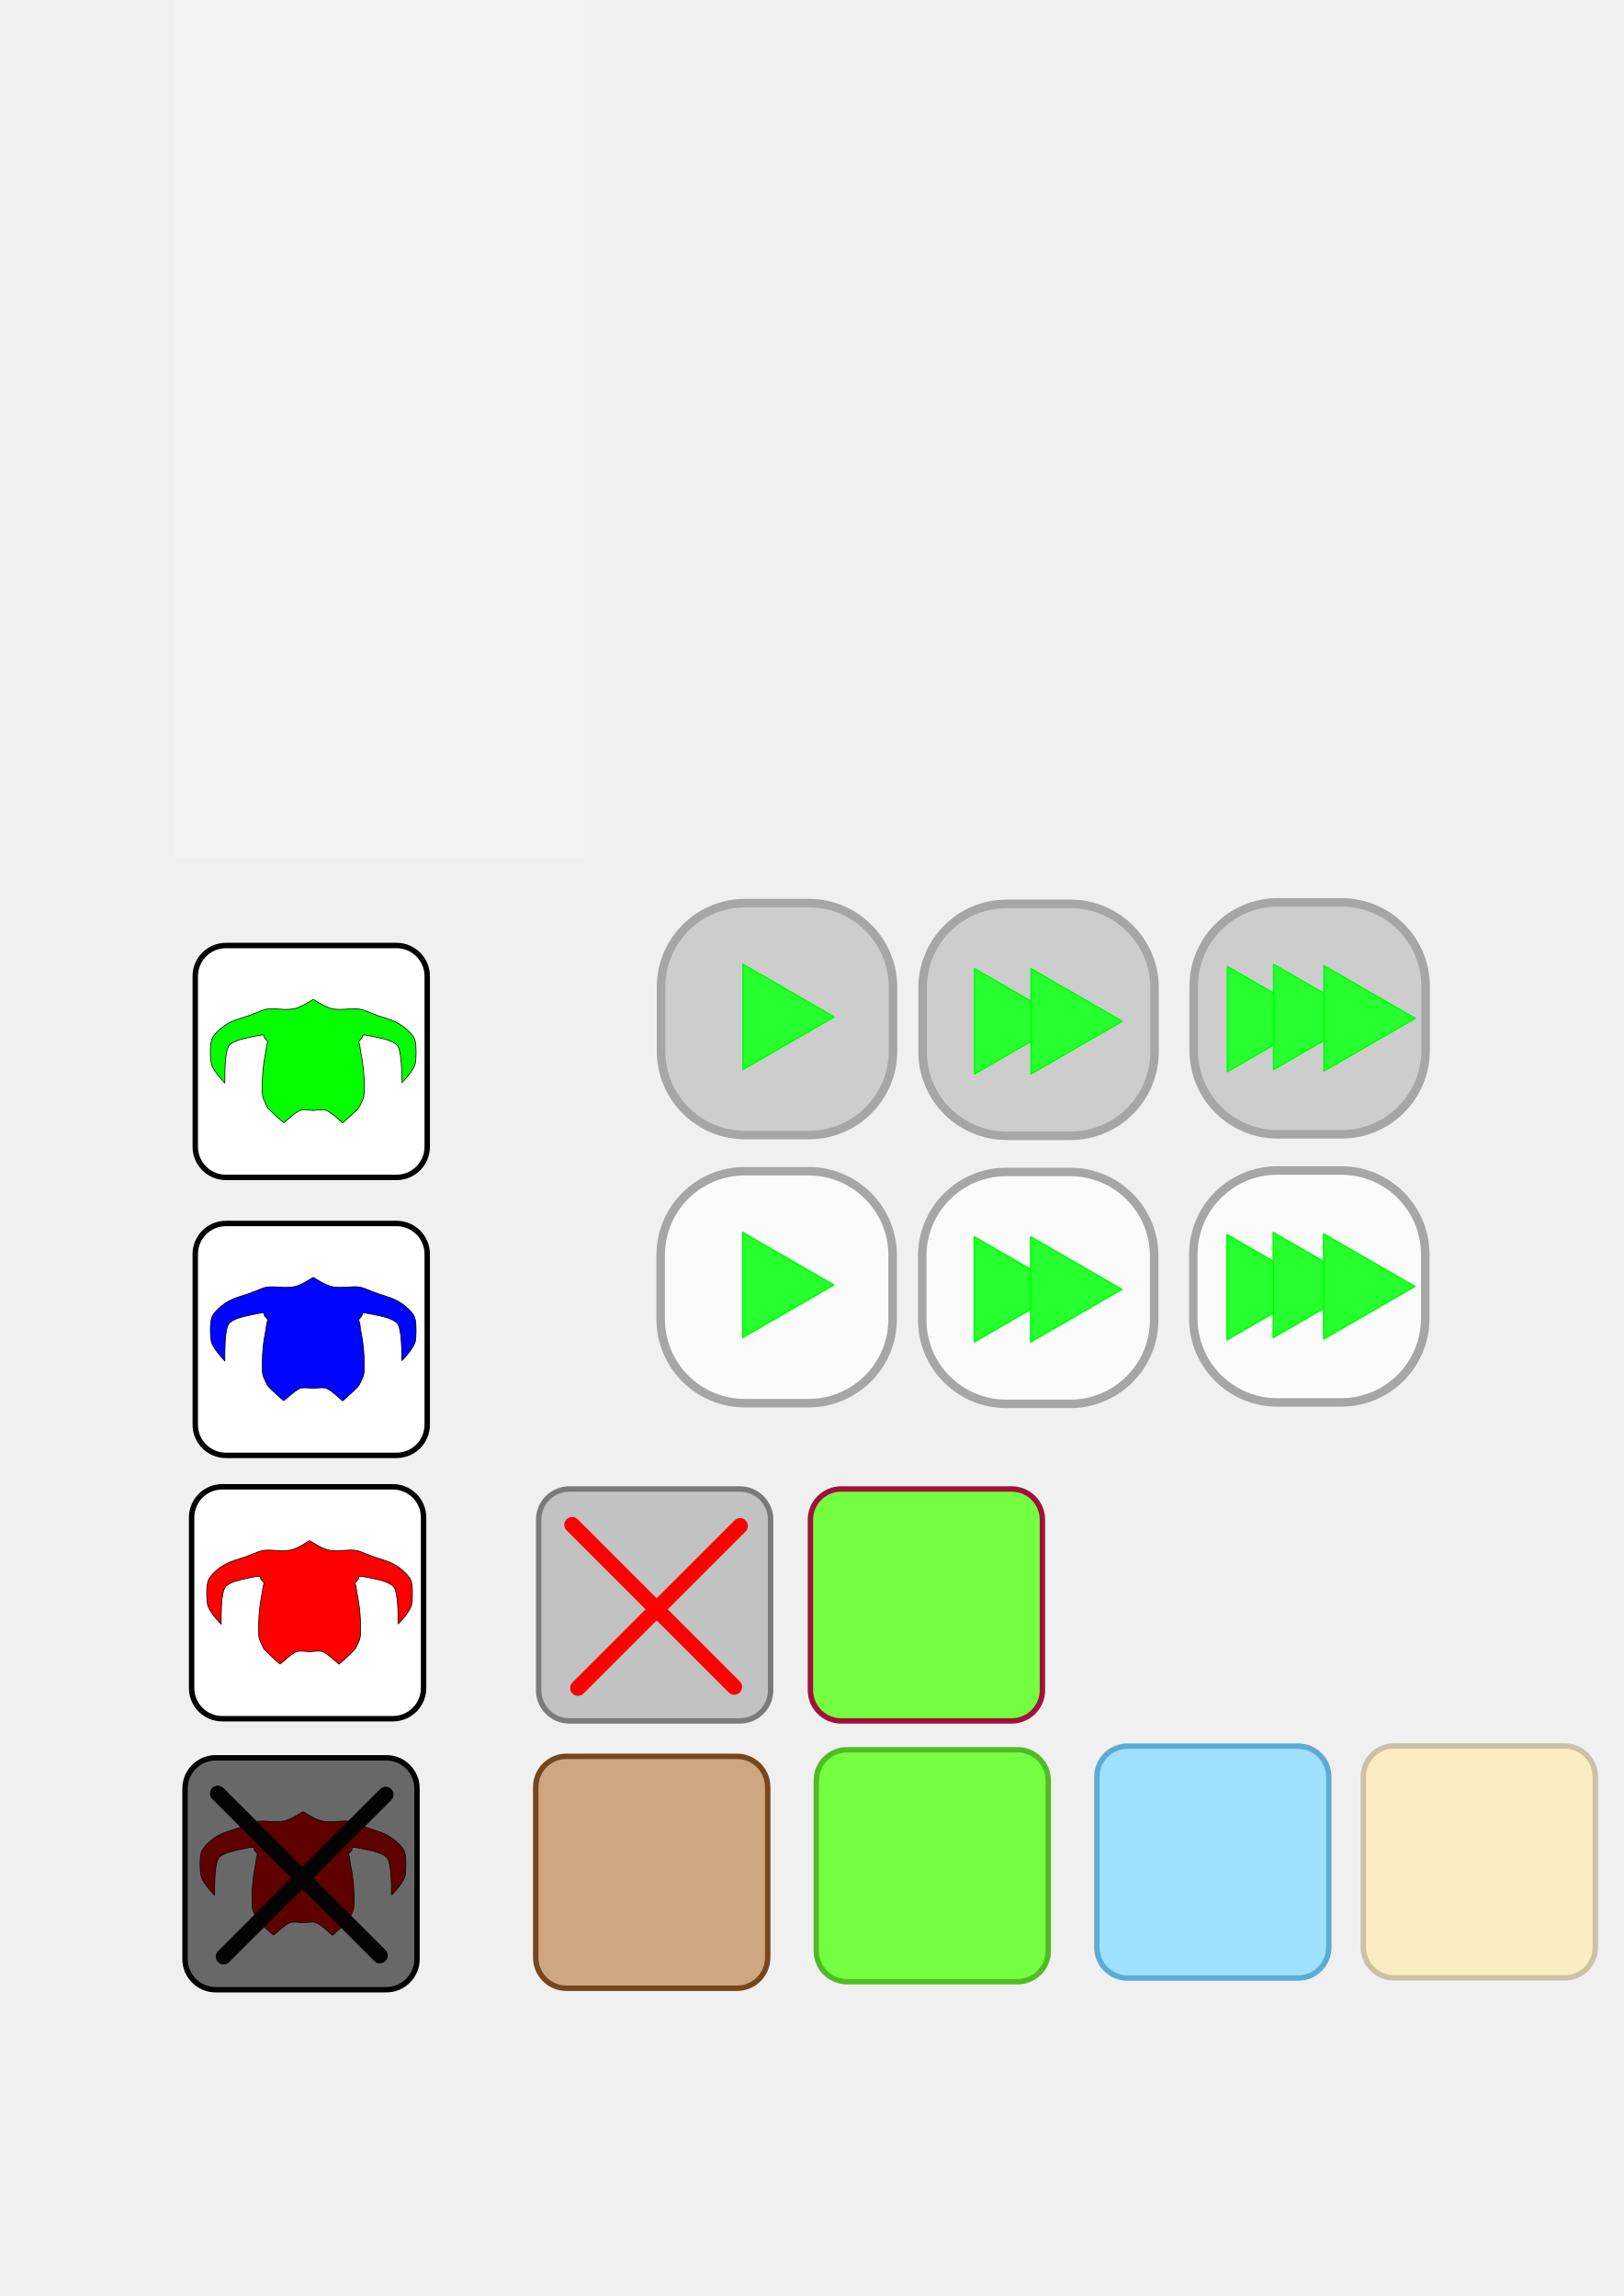
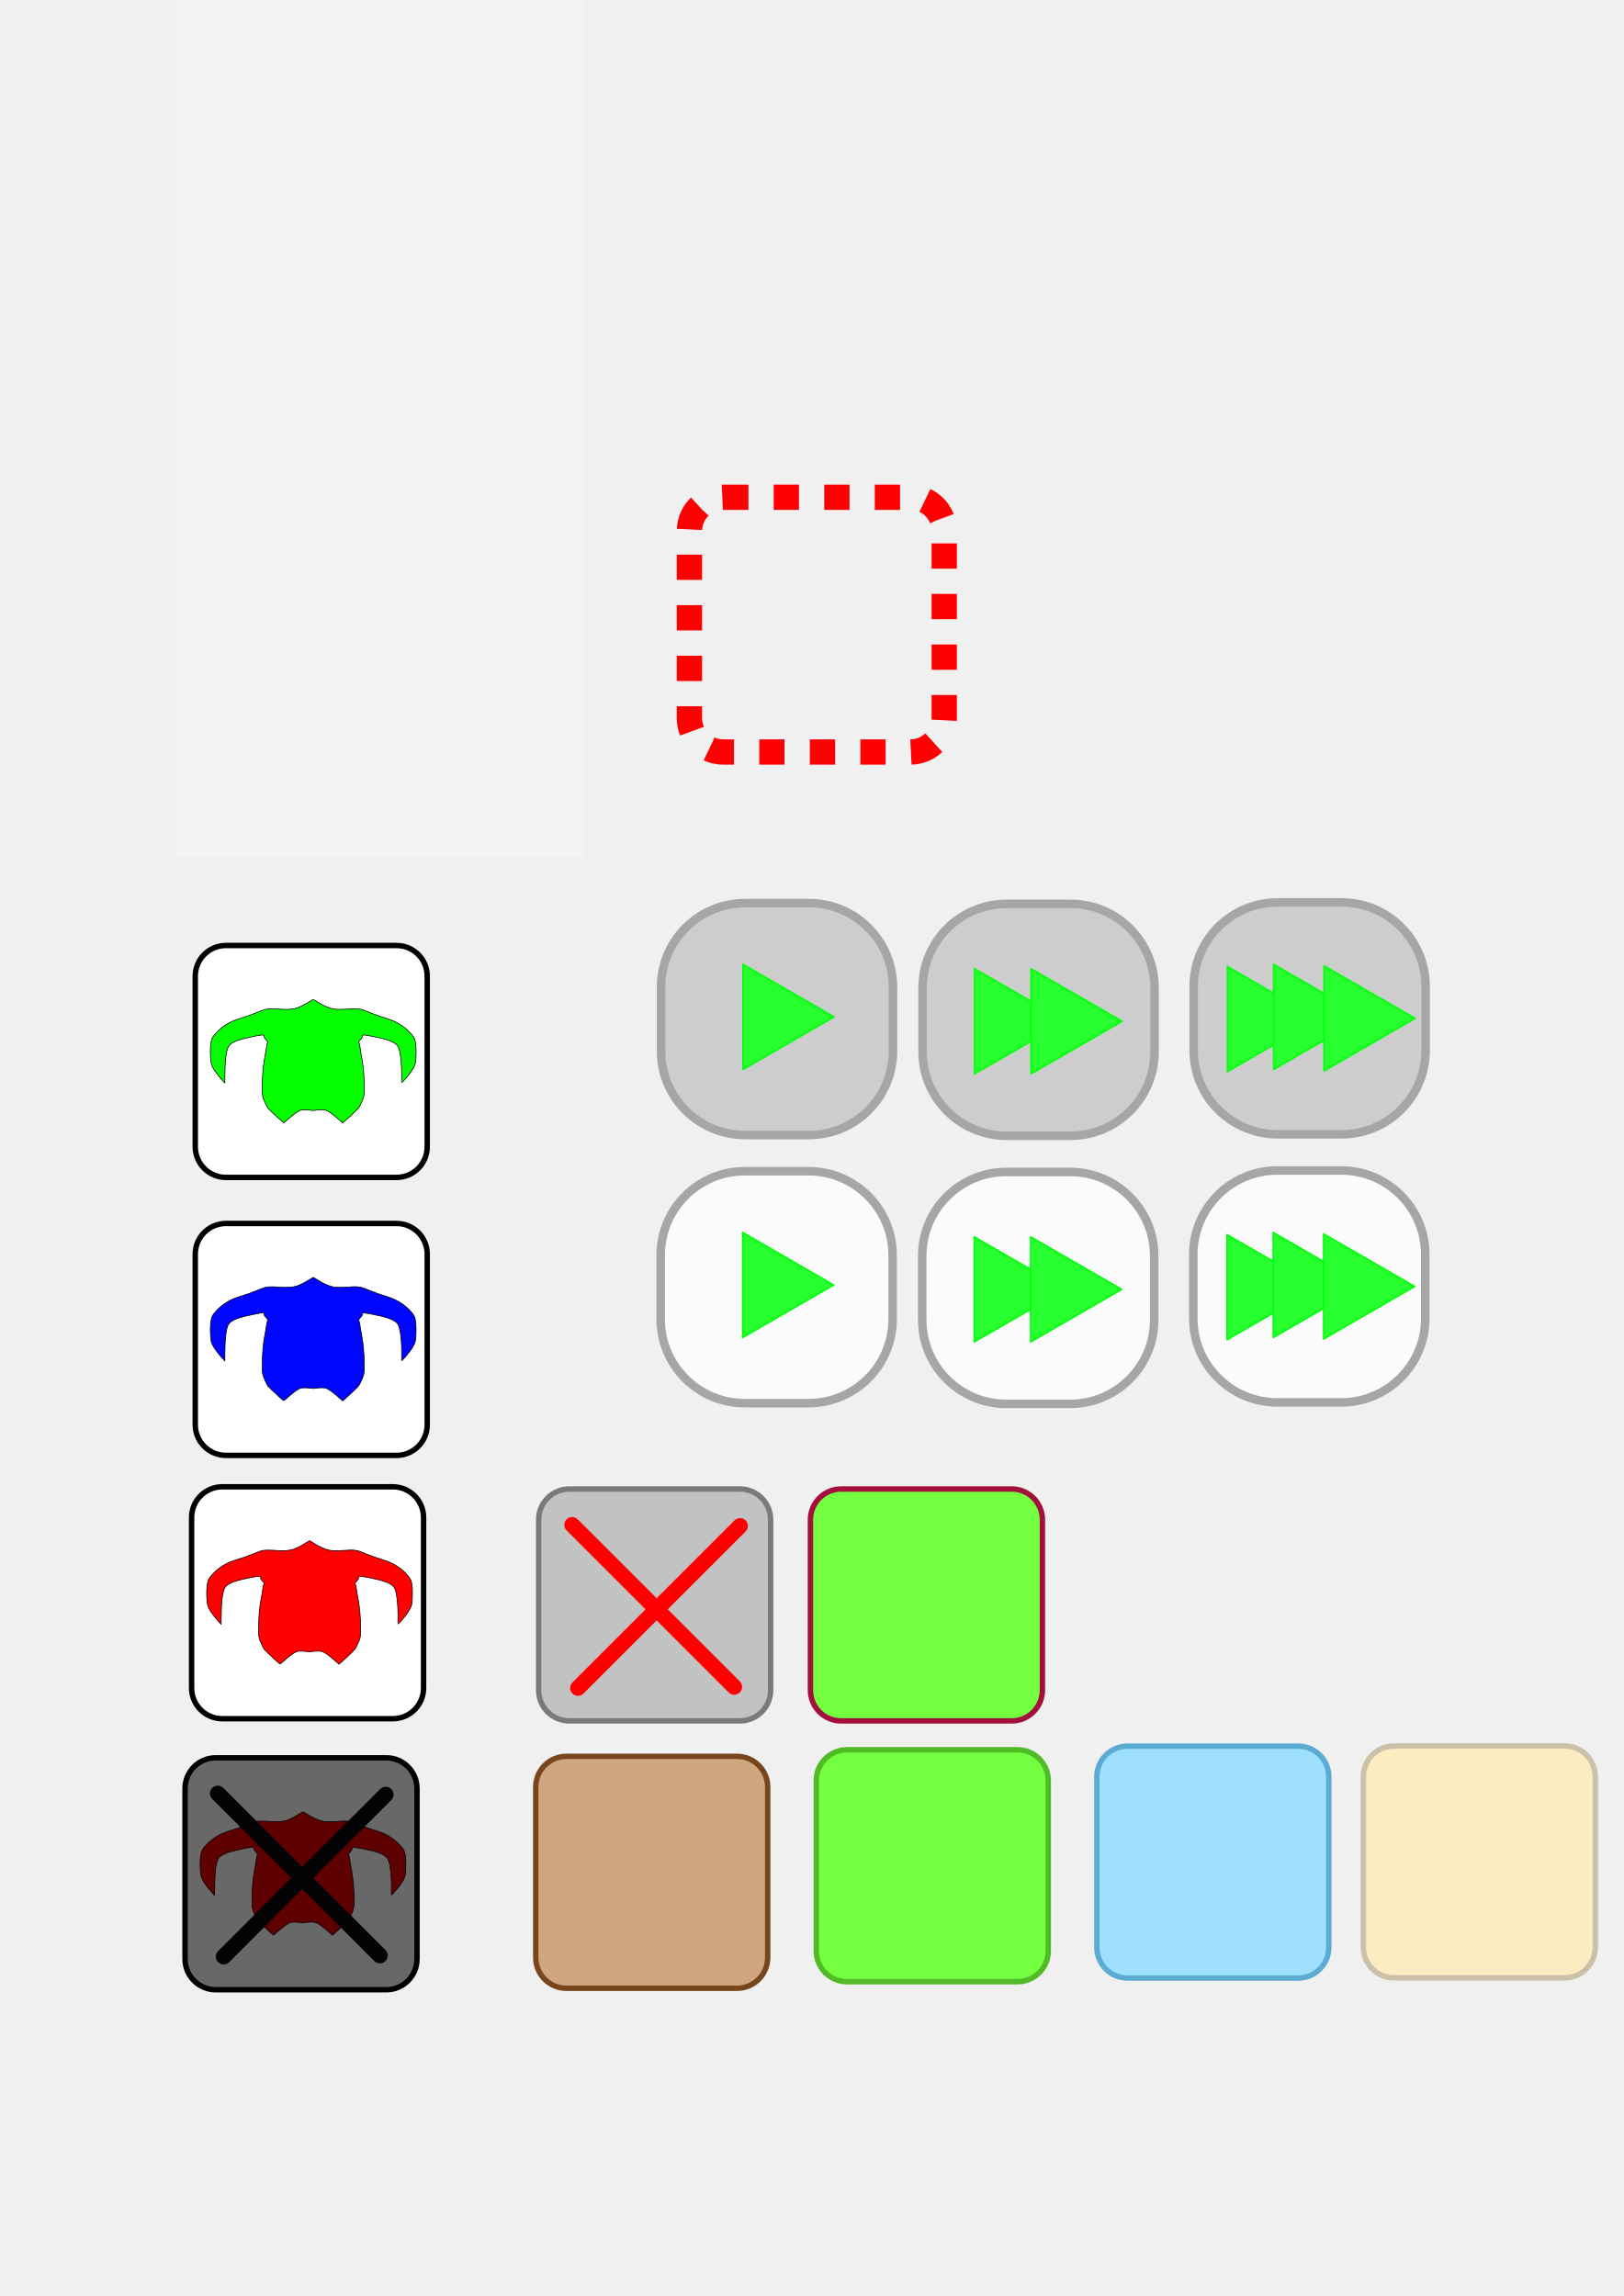
<svg xmlns="http://www.w3.org/2000/svg" width="210mm" height="297mm" viewBox="0 0 210 297" version="1.1" id="svg8">
  <defs id="defs2">
    <filter style="color-interpolation-filters:sRGB;" id="filter898">
      <feColorMatrix type="luminanceToAlpha" result="result2" id="feColorMatrix890" />
      <feComposite in2="SourceGraphic" operator="arithmetic" in="result2" k3="2" result="result4" id="feComposite892" />
      <feBlend in="result4" mode="multiply" result="result3" in2="result2" id="feBlend894" />
      <feComposite in2="SourceGraphic" operator="in" in="result3" id="feComposite896" result="fbSourceGraphic" />
      <feColorMatrix result="fbSourceGraphicAlpha" in="fbSourceGraphic" values="0 0 0 -1 0 0 0 0 -1 0 0 0 0 -1 0 0 0 0 1 0" id="feColorMatrix900" />
      <feComposite in2="fbSourceGraphic" id="feComposite902" operator="arithmetic" k1="0" k2="1" result="composite1" in="fbSourceGraphic" />
      <feColorMatrix id="feColorMatrix904" in="composite1" values="1" type="saturate" result="colormatrix1" />
      <feFlood id="feFlood906" flood-opacity="1" flood-color="rgb(158,67,0)" result="flood1" />
      <feBlend in2="colormatrix1" id="feBlend908" in="flood1" mode="multiply" result="blend1" />
      <feBlend in2="blend1" id="feBlend910" mode="screen" result="blend2" />
      <feColorMatrix id="feColorMatrix912" in="blend2" values="1" type="saturate" result="colormatrix2" />
      <feComposite in2="fbSourceGraphic" id="feComposite914" in="colormatrix2" operator="in" k2="1" result="fbSourceGraphic" />
      <feColorMatrix result="fbSourceGraphicAlpha" in="fbSourceGraphic" values="0 0 0 -1 0 0 0 0 -1 0 0 0 0 -1 0 0 0 0 1 0" id="feColorMatrix916" />
      <feComposite in2="fbSourceGraphic" id="feComposite918" operator="arithmetic" k1="7.1" k2="1.1" result="composite1" in="fbSourceGraphic" />
      <feColorMatrix id="feColorMatrix920" in="composite1" values="1" type="saturate" result="colormatrix1" />
      <feFlood id="feFlood922" flood-opacity="1" flood-color="rgb(0,0,0)" result="flood1" />
      <feBlend in2="colormatrix1" id="feBlend924" in="flood1" mode="multiply" result="blend1" />
      <feBlend in2="blend1" id="feBlend926" mode="screen" result="blend2" />
      <feColorMatrix id="feColorMatrix928" in="blend2" values="1" type="saturate" result="colormatrix2" />
      <feComposite in2="fbSourceGraphic" id="feComposite930" in="colormatrix2" operator="in" k2="1" result="composite2" />
    </filter>
  </defs>
  <g id="layer1">
    <rect id="rect3713" width="30" height="30" x="176.326" y="225.85" style="fill:#fbecc2;fill-opacity:1;stroke:#cbc1a8;stroke-width:0.7;stroke-linejoin:round;stroke-miterlimit:4;stroke-dasharray:none;stroke-opacity:1" ry="3.969" />
    <rect id="rect3713-3" width="30" height="30" x="24.782" y="192.325" style="fill:#ffffff;fill-opacity:1;stroke:#000000;stroke-width:0.7;stroke-linejoin:round;stroke-miterlimit:4;stroke-dasharray:none;stroke-opacity:1" ry="3.969" />
    <path style="fill:#ff0000;fill-opacity:1;stroke:#000000;stroke-width:0.088;stroke-linejoin:round;stroke-miterlimit:4;stroke-dasharray:none;stroke-opacity:1" d="m 43.342,214.832 c -0.6,-0.538 -1.116,-0.931 -1.442,-1.097 -0.184,-0.094 -0.3,-0.128 -0.501,-0.148 -0.267,-0.027 -0.911,0.012 -1.176,0.071 -0.106,0.024 -0.241,0.018 -0.501,-0.021 -0.483,-0.073 -1.107,-0.072 -1.323,0.002 -0.389,0.134 -0.917,0.524 -1.935,1.43 -0.155,0.138 -0.233,0.187 -0.267,0.167 -0.116,-0.066 -1.147,-1.002 -1.582,-1.436 l -0.475,-0.474 -0.234,-0.479 c -0.451,-0.923 -0.486,-1.112 -0.46,-2.5 0.029,-1.572 0.134,-2.629 0.377,-3.821 0.064,-0.314 0.133,-0.737 0.153,-0.939 0.02,-0.203 0.064,-0.44 0.099,-0.528 0.106,-0.27 0.09,-0.328 -0.154,-0.574 -0.193,-0.194 -0.217,-0.233 -0.217,-0.35 0,-0.206 -0.066,-0.249 -0.349,-0.226 -0.281,0.023 -1.59,0.282 -2.224,0.441 -1.145,0.287 -1.815,0.623 -2.052,1.03 -0.291,0.498 -0.463,1.848 -0.467,3.659 l -0.002,1.082 -0.211,-0.23 c -0.89,-0.969 -1.434,-1.78 -1.557,-2.322 -0.074,-0.327 -0.131,-1.321 -0.106,-1.853 0.042,-0.906 0.148,-1.32 0.433,-1.697 0.754,-0.995 1.88,-1.772 3.155,-2.175 1.32,-0.417 1.57,-0.503 2.145,-0.738 0.827,-0.338 1.202,-0.474 1.485,-0.538 0.28,-0.063 1.047,-0.069 1.702,-0.013 0.985,0.084 1.737,0.035 2.29,-0.151 0.396,-0.133 1.147,-0.516 1.622,-0.829 0.239,-0.157 0.451,-0.286 0.471,-0.286 0.02,-10e-5 0.246,0.136 0.501,0.302 0.78,0.508 1.545,0.847 2.144,0.951 0.368,0.064 1.098,0.063 2.013,-0.002 0.741,-0.053 1.041,-0.045 1.467,0.04 0.29,0.058 0.401,0.098 1.289,0.462 0.637,0.262 1.264,0.48 2.255,0.785 1.051,0.324 2.039,0.924 2.757,1.674 0.541,0.565 0.681,0.798 0.789,1.312 0.122,0.576 0.115,2.235 -0.011,2.76 -0.086,0.356 -0.308,0.76 -0.746,1.353 -0.268,0.363 -0.963,1.153 -1.016,1.153 -0.015,0 -0.02,-0.35 -0.011,-0.777 0.033,-1.585 -0.156,-3.292 -0.428,-3.853 -0.216,-0.447 -0.931,-0.817 -2.153,-1.115 -0.621,-0.152 -1.898,-0.403 -2.164,-0.426 -0.278,-0.024 -0.359,0.028 -0.359,0.231 0,0.114 -0.027,0.158 -0.217,0.361 -0.242,0.257 -0.255,0.307 -0.149,0.545 0.043,0.097 0.08,0.29 0.102,0.53 0.019,0.208 0.077,0.58 0.13,0.828 0.273,1.3 0.405,2.665 0.412,4.276 0.005,1.064 -0.046,1.304 -0.46,2.157 -0.196,0.403 -0.238,0.464 -0.552,0.793 -0.311,0.325 -0.89,0.865 -1.537,1.43 l -0.251,0.219 z" id="path955" />
    <rect id="rect3713-36" width="30" height="30" x="104.818" y="192.609" style="fill:#75ff41;fill-opacity:1;stroke:#a2103b;stroke-width:0.7;stroke-linejoin:round;stroke-miterlimit:4;stroke-dasharray:none;stroke-opacity:1" ry="3.969" />
    <rect id="rect3713-36-7" width="30" height="30" x="141.86" y="225.871" style="fill:#9fe0ff;fill-opacity:1;stroke:#5cabd3;stroke-width:0.7;stroke-linejoin:round;stroke-miterlimit:4;stroke-dasharray:none;stroke-opacity:1" ry="3.969" />
    <rect id="rect3713-36-7-5" width="30" height="30" x="69.289" y="227.193" style="fill:#d0a680;fill-opacity:1;stroke:#77461c;stroke-width:0.7;stroke-linejoin:round;stroke-miterlimit:4;stroke-dasharray:none;stroke-opacity:1" ry="3.969" />
    <rect id="rect3713-36-7-3" width="30" height="30" x="85.447" y="151.504" style="fill:#fbfbfb;fill-opacity:1;stroke:#a6a6a6;stroke-width:1.1;stroke-linejoin:round;stroke-miterlimit:4;stroke-dasharray:none;stroke-opacity:1" ry="10.867" />
    <path style="fill:#27ff2e;fill-opacity:1;stroke:#00ff09;stroke-width:0.2;stroke-linejoin:round;stroke-miterlimit:4;stroke-dasharray:none;stroke-opacity:1" id="path896" d="m 107.823,166.22 -11.772,6.797 v -13.593 z" />
    <rect id="rect3713-36-7-3-5" width="30" height="30" x="119.276" y="151.598" style="fill:#fbfbfb;fill-opacity:1;stroke:#a6a6a6;stroke-width:1.1;stroke-linejoin:round;stroke-miterlimit:4;stroke-dasharray:none;stroke-opacity:1" ry="10.867" />
    <path style="fill:#27ff2e;fill-opacity:1;stroke:#00ff09;stroke-width:0.2;stroke-linejoin:round;stroke-miterlimit:4;stroke-dasharray:none;stroke-opacity:1" id="path896-6" d="m 137.777,166.787 -11.772,6.797 v -13.593 z" />
    <path style="fill:#27ff2e;fill-opacity:1;stroke:#00ff09;stroke-width:0.2;stroke-linejoin:round;stroke-miterlimit:4;stroke-dasharray:none;stroke-opacity:1" id="path896-6-2" d="m 145.076,166.787 -11.772,6.797 v -13.593 z" />
    <rect id="rect3713-36-7-3-5-9" width="30" height="30" x="154.333" y="151.409" style="fill:#fbfbfb;fill-opacity:1;stroke:#a6a6a6;stroke-width:1.1;stroke-linejoin:round;stroke-miterlimit:4;stroke-dasharray:none;stroke-opacity:1" ry="10.867" />
    <path style="fill:#27ff2e;fill-opacity:1;stroke:#00ff09;stroke-width:0.2;stroke-linejoin:round;stroke-miterlimit:4;stroke-dasharray:none;stroke-opacity:1" id="path896-6-1" d="m 170.472,166.504 -11.772,6.797 v -13.593 z" />
    <path style="fill:#27ff2e;fill-opacity:1;stroke:#00ff09;stroke-width:0.2;stroke-linejoin:round;stroke-miterlimit:4;stroke-dasharray:none;stroke-opacity:1" id="path896-6-2-2" d="m 176.448,166.22 -11.772,6.797 v -13.593 z" />
    <path style="fill:#27ff2e;fill-opacity:1;stroke:#00ff09;stroke-width:0.2;stroke-linejoin:round;stroke-miterlimit:4;stroke-dasharray:none;stroke-opacity:1" id="path896-6-2-2-7" d="m 182.968,166.409 -11.772,6.797 v -13.593 z" />
    <rect id="rect3713-3-3" width="30" height="30" x="23.932" y="227.382" style="fill:#686868;fill-opacity:1;stroke:#000000;stroke-width:0.7;stroke-linejoin:round;stroke-miterlimit:4;stroke-dasharray:none;stroke-opacity:1" ry="3.969" />
    <path style="fill:#5f0000;fill-opacity:1;stroke:#000000;stroke-width:0.088;stroke-linejoin:round;stroke-miterlimit:4;stroke-dasharray:none;stroke-opacity:1" d="m 42.492,249.889 c -0.6,-0.538 -1.116,-0.931 -1.442,-1.097 -0.184,-0.094 -0.3,-0.128 -0.501,-0.148 -0.267,-0.027 -0.911,0.012 -1.176,0.071 -0.106,0.024 -0.241,0.018 -0.501,-0.021 -0.483,-0.073 -1.107,-0.072 -1.323,0.002 -0.389,0.134 -0.917,0.524 -1.935,1.43 -0.155,0.138 -0.233,0.187 -0.267,0.167 -0.116,-0.066 -1.147,-1.002 -1.582,-1.436 l -0.475,-0.474 -0.234,-0.479 c -0.451,-0.923 -0.486,-1.112 -0.46,-2.5 0.029,-1.572 0.134,-2.629 0.377,-3.821 0.064,-0.314 0.133,-0.737 0.153,-0.939 0.02,-0.203 0.064,-0.44 0.099,-0.528 0.106,-0.27 0.09,-0.328 -0.154,-0.574 -0.193,-0.194 -0.217,-0.233 -0.217,-0.35 0,-0.206 -0.066,-0.249 -0.349,-0.226 -0.281,0.023 -1.59,0.282 -2.224,0.441 -1.145,0.287 -1.815,0.623 -2.052,1.03 -0.291,0.498 -0.463,1.848 -0.467,3.659 l -0.002,1.082 -0.211,-0.23 c -0.89,-0.969 -1.434,-1.78 -1.557,-2.322 -0.074,-0.327 -0.131,-1.321 -0.106,-1.853 0.042,-0.906 0.148,-1.32 0.433,-1.697 0.754,-0.995 1.88,-1.772 3.155,-2.175 1.32,-0.417 1.57,-0.503 2.145,-0.738 0.827,-0.338 1.202,-0.474 1.485,-0.538 0.28,-0.063 1.047,-0.069 1.702,-0.013 0.985,0.084 1.737,0.035 2.29,-0.151 0.396,-0.133 1.147,-0.516 1.622,-0.829 0.239,-0.157 0.451,-0.286 0.471,-0.286 0.02,-1e-4 0.246,0.136 0.501,0.302 0.78,0.508 1.545,0.847 2.144,0.951 0.368,0.064 1.098,0.063 2.013,-0.002 0.741,-0.053 1.041,-0.045 1.467,0.04 0.29,0.058 0.401,0.098 1.289,0.462 0.637,0.262 1.264,0.48 2.255,0.785 1.051,0.324 2.039,0.924 2.757,1.674 0.541,0.565 0.681,0.798 0.789,1.312 0.122,0.576 0.115,2.235 -0.011,2.76 -0.086,0.356 -0.308,0.76 -0.746,1.353 -0.268,0.363 -0.963,1.153 -1.016,1.153 -0.015,0 -0.02,-0.35 -0.011,-0.777 0.033,-1.585 -0.156,-3.292 -0.428,-3.853 -0.216,-0.447 -0.931,-0.817 -2.153,-1.115 -0.621,-0.152 -1.898,-0.403 -2.164,-0.426 -0.278,-0.024 -0.359,0.028 -0.359,0.231 0,0.114 -0.027,0.158 -0.217,0.361 -0.242,0.257 -0.255,0.307 -0.149,0.545 0.043,0.097 0.08,0.29 0.102,0.53 0.019,0.208 0.077,0.58 0.13,0.828 0.273,1.3 0.405,2.665 0.412,4.276 0.005,1.064 -0.046,1.304 -0.46,2.157 -0.196,0.403 -0.238,0.464 -0.552,0.793 -0.311,0.325 -0.89,0.865 -1.537,1.43 l -0.251,0.219 z" id="path955-6" />
    <rect style="fill:#030303;fill-opacity:1;stroke:none;stroke-width:0.159;stroke-linejoin:round;stroke-miterlimit:4;stroke-dasharray:none;stroke-opacity:1" id="rect866" width="2.027" height="31.676" x="198.407" y="127.857" ry="1.013" transform="rotate(45)" />
    <rect style="fill:#030303;fill-opacity:1;stroke:none;stroke-width:0.159;stroke-linejoin:round;stroke-miterlimit:4;stroke-dasharray:none;stroke-opacity:1" id="rect866-7" width="2.027" height="31.676" x="143.115" y="-214.623" ry="1.013" transform="rotate(135)" />
    <rect id="rect3713-36-3" width="30" height="30" x="105.574" y="226.343" style="fill:#75ff41;fill-opacity:1;stroke:#51bb27;stroke-width:0.7;stroke-linejoin:round;stroke-miterlimit:4;stroke-dasharray:none;stroke-opacity:1" ry="3.969" />
    <rect id="rect3713-3-36" width="30" height="30" x="25.254" y="158.262" style="fill:#ffffff;fill-opacity:1;stroke:#000000;stroke-width:0.7;stroke-linejoin:round;stroke-miterlimit:4;stroke-dasharray:none;stroke-opacity:1" ry="3.969" />
    <path style="fill:#0005ff;fill-opacity:1;stroke:#000000;stroke-width:0.088;stroke-linejoin:round;stroke-miterlimit:4;stroke-dasharray:none;stroke-opacity:1" d="m 43.815,180.768 c -0.6,-0.538 -1.116,-0.931 -1.442,-1.097 -0.184,-0.094 -0.3,-0.128 -0.501,-0.148 -0.267,-0.027 -0.911,0.012 -1.176,0.071 -0.106,0.024 -0.241,0.018 -0.501,-0.021 -0.483,-0.073 -1.107,-0.072 -1.323,0.002 -0.389,0.134 -0.917,0.524 -1.935,1.43 -0.155,0.138 -0.233,0.187 -0.267,0.167 -0.116,-0.066 -1.147,-1.002 -1.582,-1.436 l -0.475,-0.474 -0.234,-0.479 c -0.451,-0.923 -0.486,-1.112 -0.46,-2.5 0.029,-1.572 0.134,-2.629 0.377,-3.821 0.064,-0.314 0.133,-0.737 0.153,-0.939 0.02,-0.203 0.064,-0.44 0.099,-0.528 0.106,-0.27 0.09,-0.328 -0.154,-0.574 -0.193,-0.194 -0.217,-0.233 -0.217,-0.35 0,-0.206 -0.066,-0.249 -0.349,-0.226 -0.281,0.023 -1.59,0.282 -2.224,0.441 -1.145,0.287 -1.815,0.623 -2.052,1.03 -0.291,0.498 -0.463,1.848 -0.467,3.659 l -0.002,1.082 -0.211,-0.23 c -0.89,-0.969 -1.434,-1.78 -1.557,-2.322 -0.074,-0.327 -0.131,-1.321 -0.106,-1.853 0.042,-0.906 0.148,-1.32 0.433,-1.697 0.754,-0.995 1.88,-1.772 3.155,-2.175 1.32,-0.417 1.57,-0.503 2.145,-0.738 0.827,-0.338 1.202,-0.474 1.485,-0.538 0.28,-0.063 1.047,-0.069 1.702,-0.013 0.985,0.084 1.737,0.035 2.29,-0.151 0.396,-0.133 1.147,-0.516 1.622,-0.829 0.239,-0.157 0.451,-0.286 0.471,-0.286 0.02,-1e-4 0.246,0.136 0.501,0.302 0.78,0.508 1.545,0.847 2.144,0.951 0.368,0.064 1.098,0.063 2.013,-0.002 0.741,-0.053 1.041,-0.045 1.467,0.04 0.29,0.058 0.401,0.098 1.289,0.462 0.637,0.262 1.264,0.48 2.255,0.785 1.051,0.324 2.039,0.924 2.757,1.674 0.541,0.565 0.681,0.798 0.789,1.312 0.122,0.576 0.115,2.235 -0.011,2.76 -0.086,0.356 -0.308,0.76 -0.746,1.353 -0.268,0.363 -0.963,1.153 -1.016,1.153 -0.015,0 -0.02,-0.35 -0.011,-0.777 0.033,-1.585 -0.156,-3.292 -0.428,-3.853 -0.216,-0.447 -0.931,-0.817 -2.153,-1.115 -0.621,-0.152 -1.898,-0.403 -2.164,-0.426 -0.278,-0.024 -0.359,0.028 -0.359,0.231 0,0.114 -0.027,0.158 -0.217,0.361 -0.242,0.257 -0.255,0.307 -0.149,0.545 0.043,0.097 0.08,0.29 0.102,0.53 0.019,0.208 0.077,0.58 0.13,0.828 0.273,1.3 0.405,2.665 0.412,4.276 0.005,1.064 -0.046,1.304 -0.46,2.157 -0.196,0.403 -0.238,0.464 -0.552,0.793 -0.311,0.325 -0.89,0.865 -1.537,1.43 l -0.251,0.219 z" id="path955-7" />
    <rect id="rect3713-36-3-3" width="30" height="30" x="69.667" y="192.609" style="fill:#c2c2c2;fill-opacity:1;stroke:#7a7a7a;stroke-width:0.7;stroke-linejoin:round;stroke-miterlimit:4;stroke-dasharray:none;stroke-opacity:1" ry="3.969" />
    <rect style="fill:#ff0000;fill-opacity:1;stroke:none;stroke-width:0.159;stroke-linejoin:round;stroke-miterlimit:4;stroke-dasharray:none;stroke-opacity:1" id="rect866-6" width="2.027" height="31.676" x="206.241" y="70.878" ry="1.013" transform="rotate(45)" />
    <rect style="fill:#ff0000;fill-opacity:1;stroke:none;stroke-width:0.159;stroke-linejoin:round;stroke-miterlimit:4;stroke-dasharray:none;stroke-opacity:1" id="rect866-7-7" width="2.027" height="31.676" x="86.137" y="-222.458" ry="1.013" transform="rotate(135)" />
    <rect id="rect3713-3-36-3" width="30" height="30" x="25.254" y="122.305" style="fill:#ffffff;fill-opacity:1;stroke:#000000;stroke-width:0.7;stroke-linejoin:round;stroke-miterlimit:4;stroke-dasharray:none;stroke-opacity:1" ry="3.969" />
    <path style="fill:#06ff00;fill-opacity:1;stroke:#000000;stroke-width:0.088;stroke-linejoin:round;stroke-miterlimit:4;stroke-dasharray:none;stroke-opacity:1" d="m 43.815,144.811 c -0.6,-0.538 -1.116,-0.931 -1.442,-1.097 -0.184,-0.094 -0.3,-0.128 -0.501,-0.148 -0.267,-0.027 -0.911,0.012 -1.176,0.071 -0.106,0.024 -0.241,0.018 -0.501,-0.021 -0.483,-0.073 -1.107,-0.072 -1.323,0.002 -0.389,0.134 -0.917,0.524 -1.935,1.43 -0.155,0.138 -0.233,0.187 -0.267,0.167 -0.116,-0.066 -1.147,-1.002 -1.582,-1.436 l -0.475,-0.474 -0.234,-0.479 c -0.451,-0.923 -0.486,-1.112 -0.46,-2.5 0.029,-1.572 0.134,-2.629 0.377,-3.821 0.064,-0.314 0.133,-0.737 0.153,-0.939 0.02,-0.203 0.064,-0.44 0.099,-0.528 0.106,-0.27 0.09,-0.328 -0.154,-0.574 -0.193,-0.194 -0.217,-0.233 -0.217,-0.35 0,-0.206 -0.066,-0.249 -0.349,-0.226 -0.281,0.023 -1.59,0.282 -2.224,0.441 -1.145,0.287 -1.815,0.623 -2.052,1.03 -0.291,0.498 -0.463,1.848 -0.467,3.659 l -0.002,1.082 -0.211,-0.23 c -0.89,-0.969 -1.434,-1.78 -1.557,-2.322 -0.074,-0.327 -0.131,-1.321 -0.106,-1.853 0.042,-0.906 0.148,-1.32 0.433,-1.697 0.754,-0.995 1.88,-1.772 3.155,-2.175 1.32,-0.417 1.57,-0.503 2.145,-0.738 0.827,-0.338 1.202,-0.474 1.485,-0.538 0.28,-0.063 1.047,-0.069 1.702,-0.013 0.985,0.084 1.737,0.035 2.29,-0.151 0.396,-0.133 1.147,-0.516 1.622,-0.829 0.239,-0.157 0.451,-0.286 0.471,-0.286 0.02,-1e-4 0.246,0.136 0.501,0.302 0.78,0.508 1.545,0.847 2.144,0.951 0.368,0.064 1.098,0.063 2.013,-0.002 0.741,-0.053 1.041,-0.045 1.467,0.04 0.29,0.058 0.401,0.098 1.289,0.462 0.637,0.262 1.264,0.48 2.255,0.785 1.051,0.324 2.039,0.924 2.757,1.674 0.541,0.565 0.681,0.798 0.789,1.312 0.122,0.576 0.115,2.235 -0.011,2.76 -0.086,0.356 -0.308,0.76 -0.746,1.353 -0.268,0.363 -0.963,1.153 -1.016,1.153 -0.015,0 -0.02,-0.35 -0.011,-0.777 0.033,-1.585 -0.156,-3.292 -0.428,-3.853 -0.216,-0.447 -0.931,-0.817 -2.153,-1.115 -0.621,-0.152 -1.898,-0.403 -2.164,-0.426 -0.278,-0.024 -0.359,0.028 -0.359,0.231 0,0.114 -0.027,0.158 -0.217,0.361 -0.242,0.257 -0.255,0.307 -0.149,0.545 0.043,0.097 0.08,0.29 0.102,0.53 0.019,0.208 0.077,0.58 0.13,0.828 0.273,1.3 0.405,2.665 0.412,4.276 0.005,1.064 -0.046,1.304 -0.46,2.157 -0.196,0.403 -0.238,0.464 -0.552,0.793 -0.311,0.325 -0.89,0.865 -1.537,1.43 l -0.251,0.219 z" id="path955-7-6" />
    <rect id="rect3713-36-7-3-3" width="30" height="30" x="85.494" y="116.824" style="fill:#cdcdcd;fill-opacity:1;stroke:#a6a6a6;stroke-width:1.1;stroke-linejoin:round;stroke-miterlimit:4;stroke-dasharray:none;stroke-opacity:1" ry="10.867" />
    <path style="fill:#27ff2e;fill-opacity:1;stroke:#00ff09;stroke-width:0.2;stroke-linejoin:round;stroke-miterlimit:4;stroke-dasharray:none;stroke-opacity:1" id="path896-67" d="M 107.87,131.541 96.098,138.338 V 124.744 Z" />
    <rect id="rect3713-36-7-3-5-5" width="30" height="30" x="119.323" y="116.919" style="fill:#cdcdcd;fill-opacity:1;stroke:#a6a6a6;stroke-width:1.1;stroke-linejoin:round;stroke-miterlimit:4;stroke-dasharray:none;stroke-opacity:1" ry="10.867" />
    <path style="fill:#27ff2e;fill-opacity:1;stroke:#00ff09;stroke-width:0.2;stroke-linejoin:round;stroke-miterlimit:4;stroke-dasharray:none;stroke-opacity:1" id="path896-6-3" d="m 137.825,132.108 -11.772,6.797 v -13.593 z" />
    <path style="fill:#27ff2e;fill-opacity:1;stroke:#00ff09;stroke-width:0.2;stroke-linejoin:round;stroke-miterlimit:4;stroke-dasharray:none;stroke-opacity:1" id="path896-6-2-5" d="m 145.123,132.108 -11.772,6.797 v -13.593 z" />
    <rect id="rect3713-36-7-3-5-9-6" width="30" height="30" x="154.381" y="116.73" style="fill:#cdcdcd;fill-opacity:1;stroke:#a6a6a6;stroke-width:1.1;stroke-linejoin:round;stroke-miterlimit:4;stroke-dasharray:none;stroke-opacity:1" ry="10.867" />
    <path style="fill:#27ff2e;fill-opacity:1;stroke:#00ff09;stroke-width:0.2;stroke-linejoin:round;stroke-miterlimit:4;stroke-dasharray:none;stroke-opacity:1" id="path896-6-1-2" d="m 170.52,131.824 -11.772,6.797 v -13.593 z" />
    <path style="fill:#27ff2e;fill-opacity:1;stroke:#00ff09;stroke-width:0.2;stroke-linejoin:round;stroke-miterlimit:4;stroke-dasharray:none;stroke-opacity:1" id="path896-6-2-2-9" d="m 176.495,131.541 -11.772,6.797 v -13.593 z" />
    <path style="fill:#27ff2e;fill-opacity:1;stroke:#00ff09;stroke-width:0.2;stroke-linejoin:round;stroke-miterlimit:4;stroke-dasharray:none;stroke-opacity:1" id="path896-6-2-2-7-1" d="m 183.015,131.73 -11.772,6.797 v -13.593 z" />
    <rect id="rect3713-36-7-3-36" width="52.917" height="243.417" x="22.609" y="-132.451" style="fill:#f3f3f3;fill-opacity:0.915;stroke:none;stroke-width:1.598;stroke-linejoin:round;stroke-miterlimit:4;stroke-dasharray:none;stroke-opacity:1" ry="4.712" rx="0" />
+     <rect id="rect3713-3-36-3-3" width="32.955" height="32.955" x="89.167" y="64.32" style="fill:none;fill-opacity:1;stroke:#ff0000;stroke-width:3.269;stroke-linejoin:round;stroke-miterlimit:4;stroke-dasharray:3.269, 3.269;stroke-dashoffset:0;stroke-opacity:1" ry="4.36" />
  </g>
</svg>
